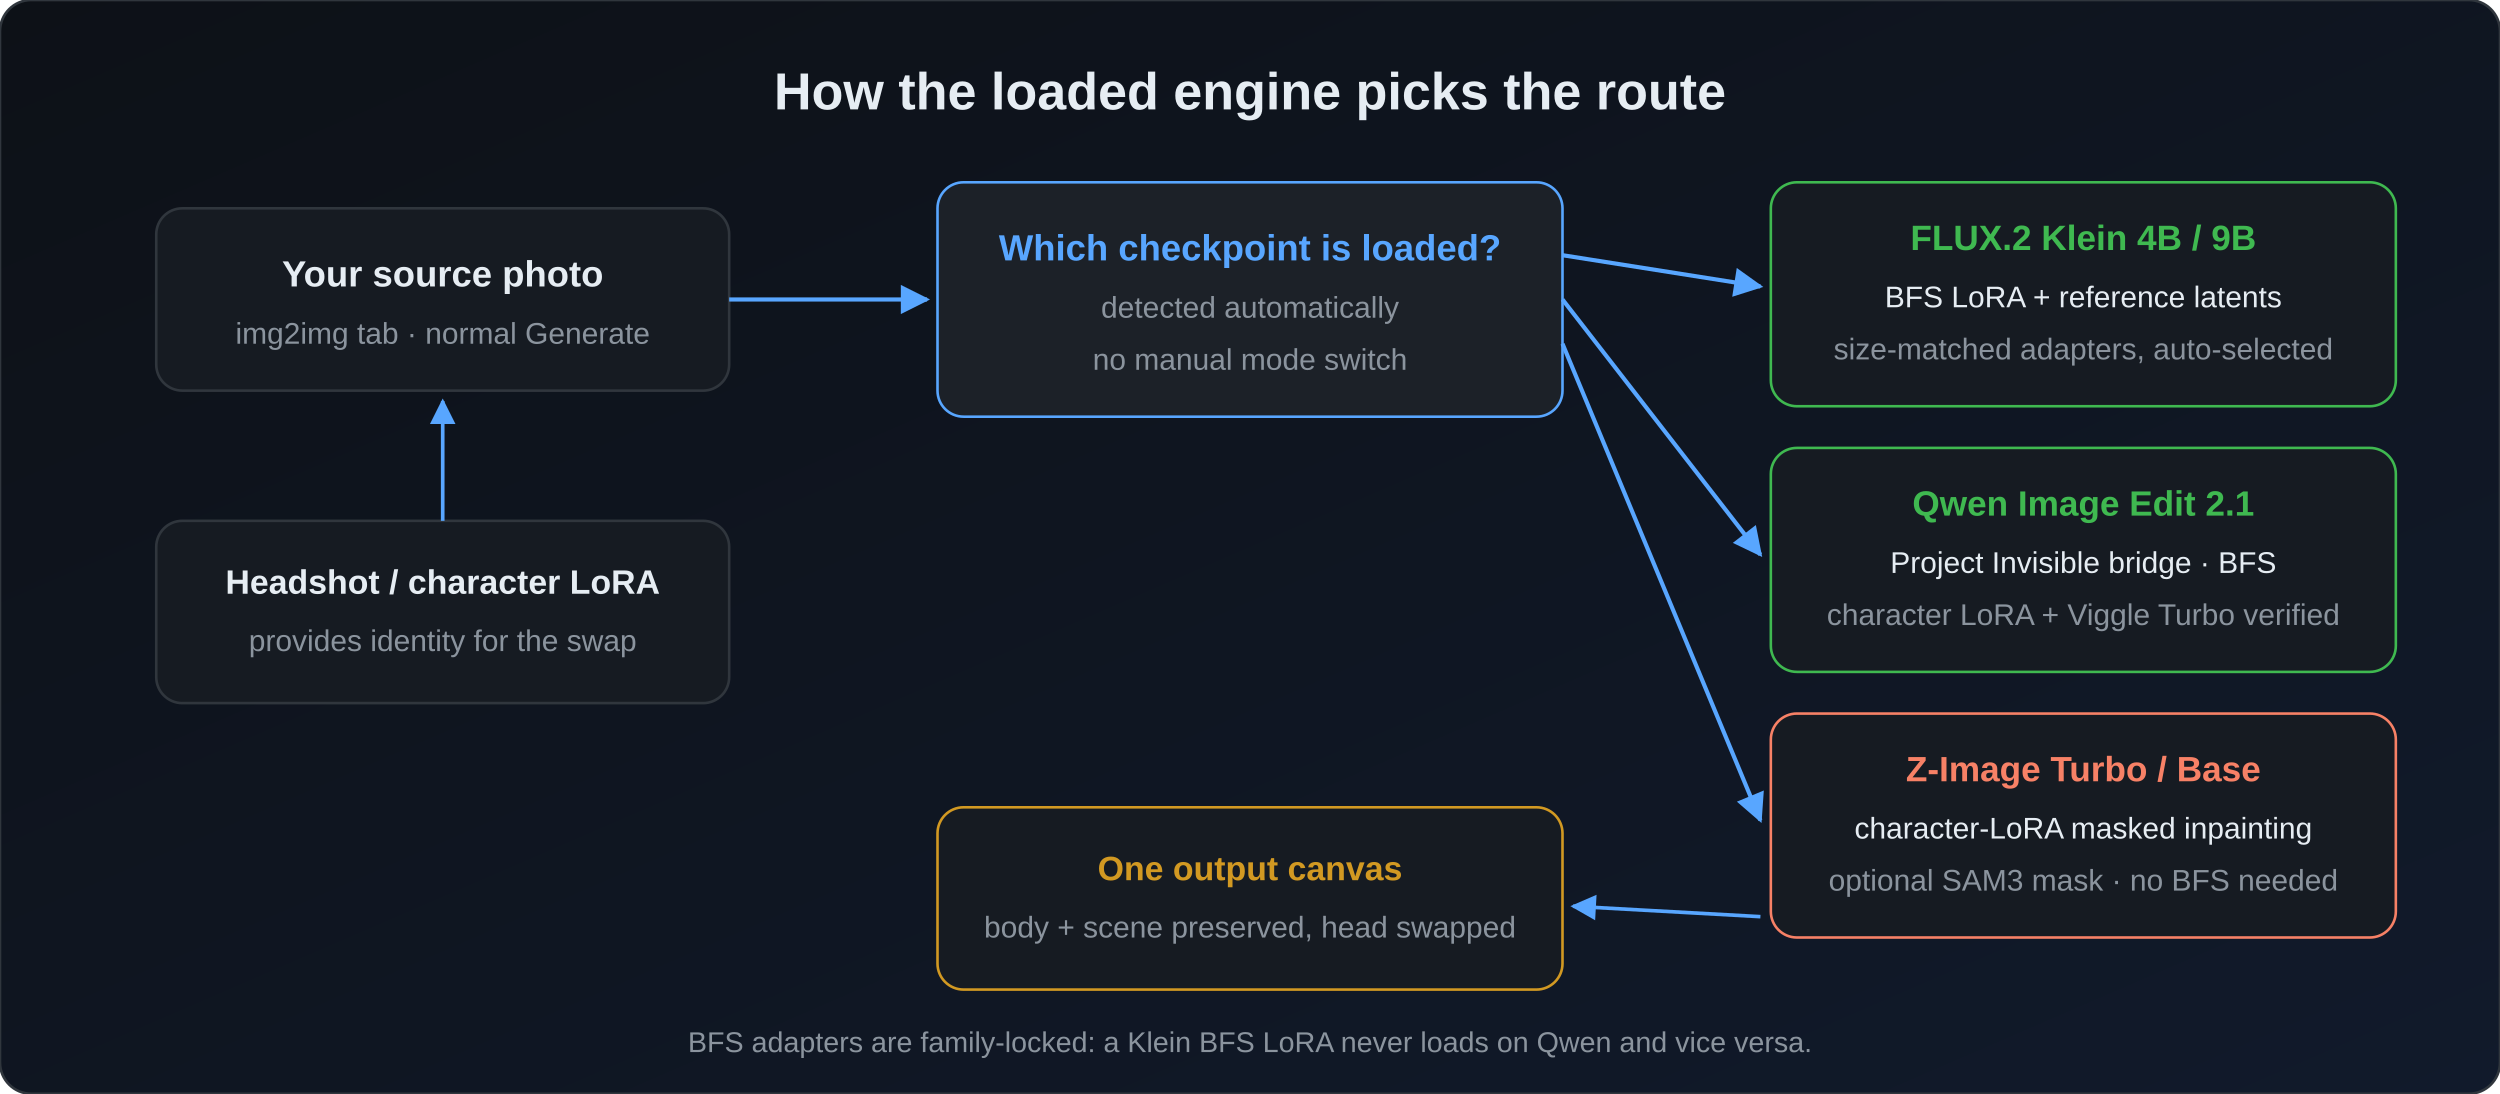
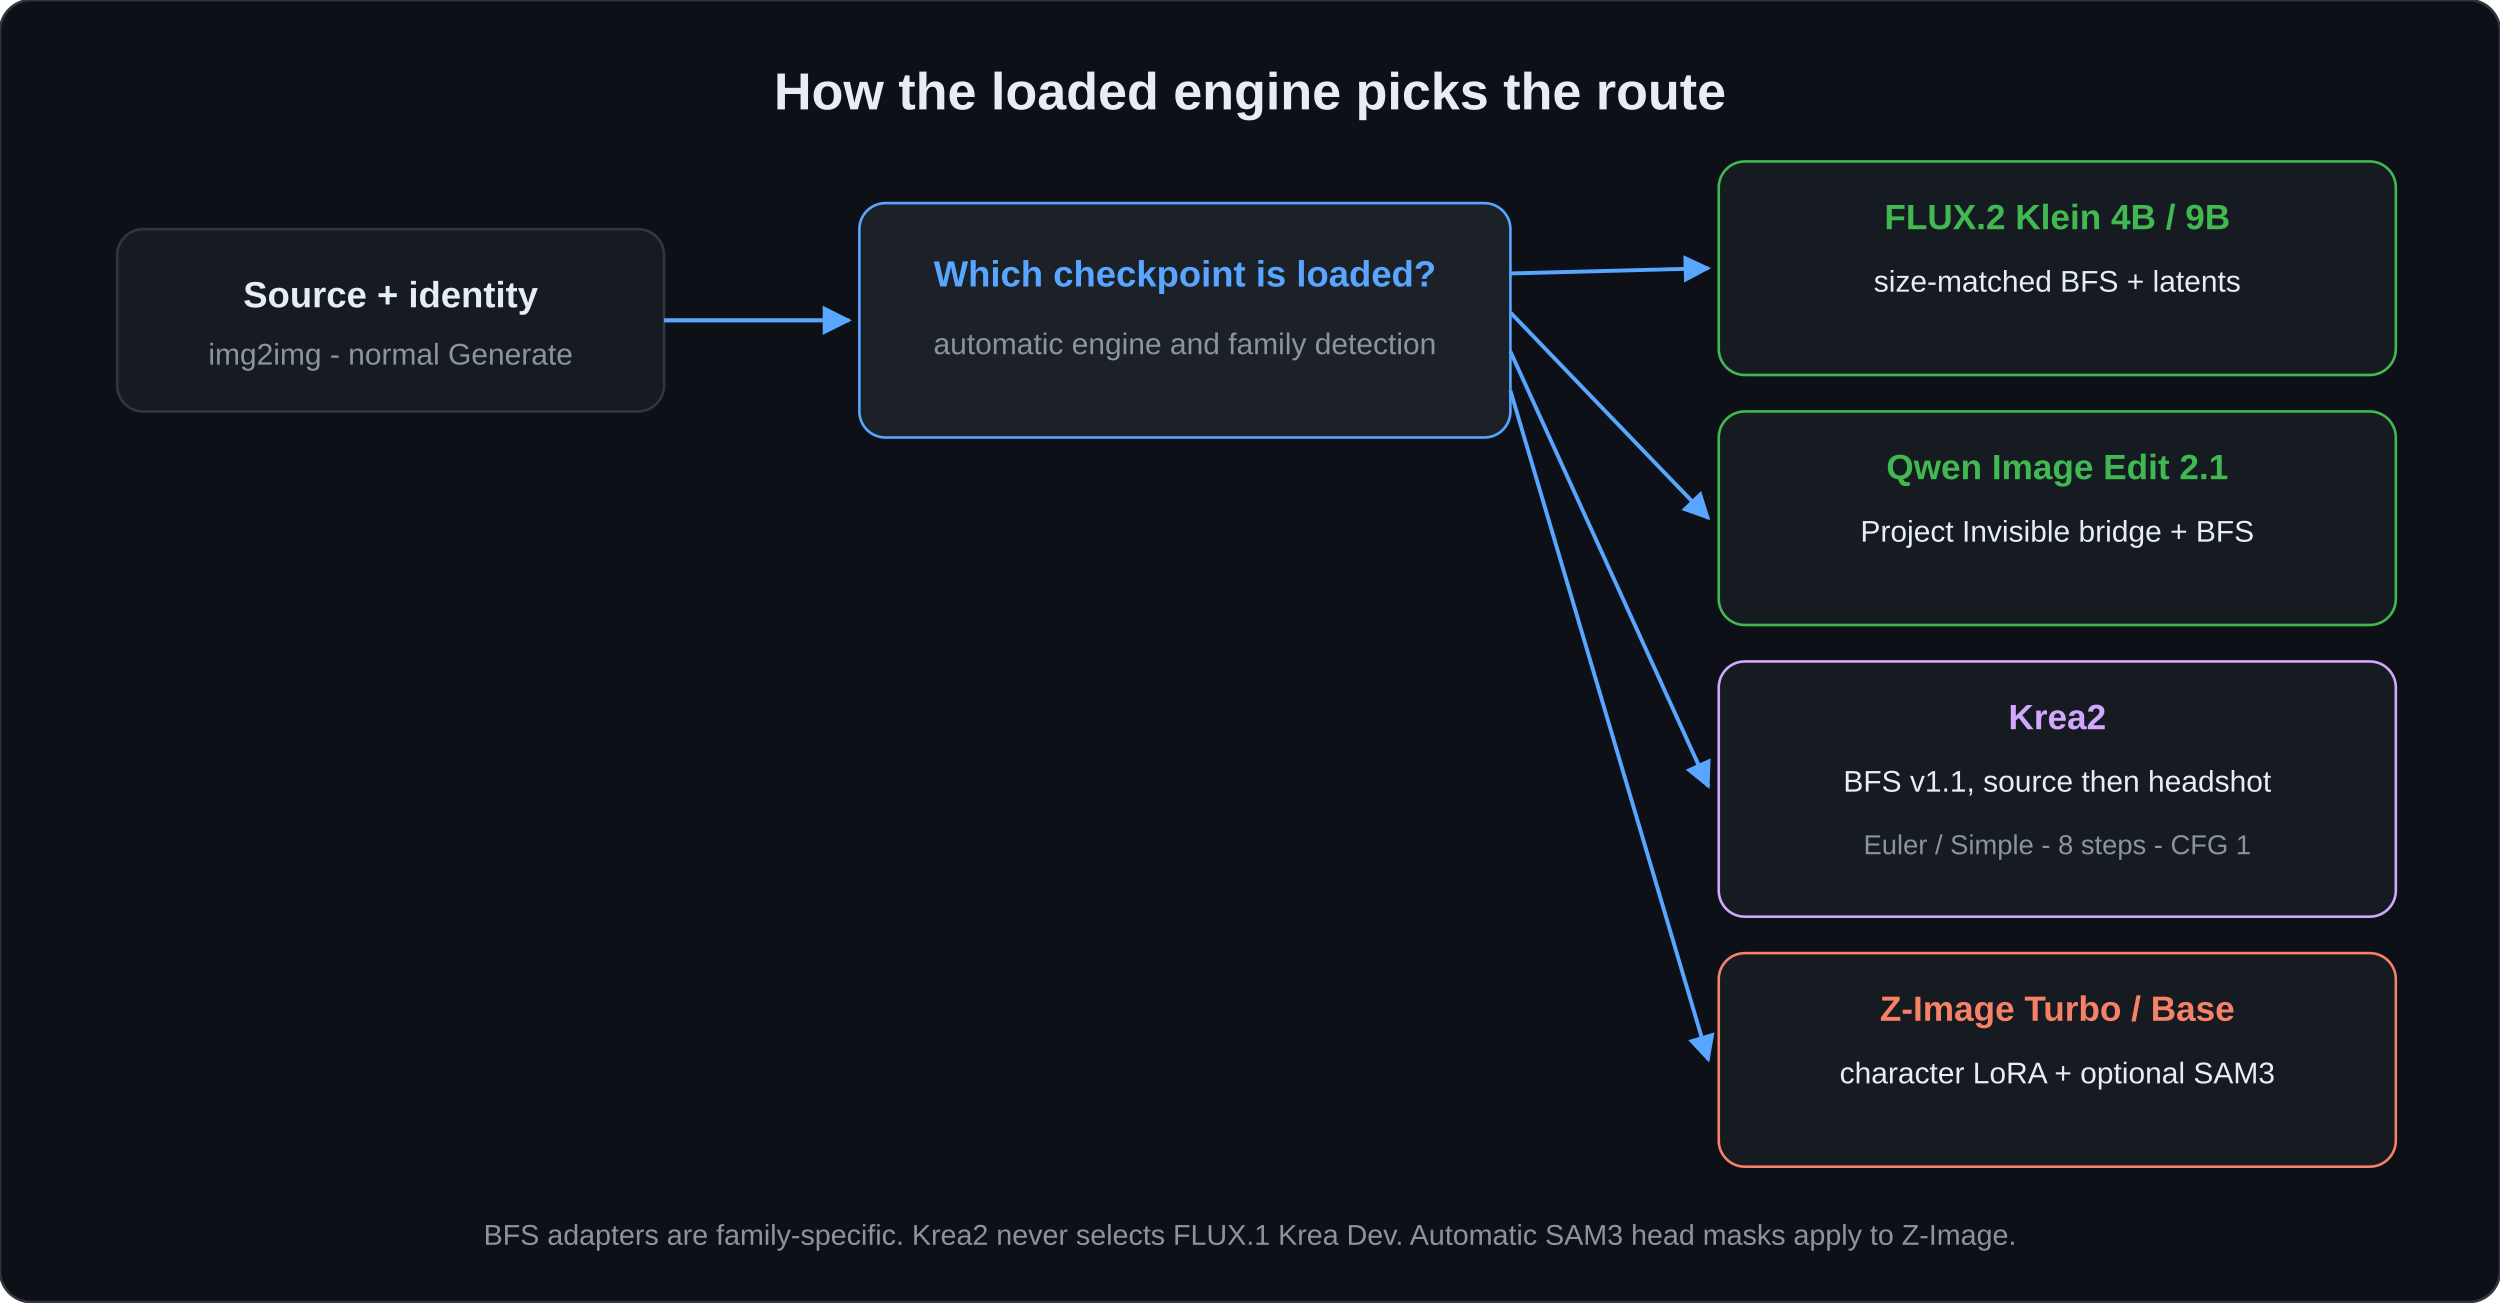
- <svg xmlns="http://www.w3.org/2000/svg" viewBox="0 0 960 420" role="img" aria-labelledby="title desc" font-family="Segoe UI,Arial,sans-serif">
+ <svg xmlns="http://www.w3.org/2000/svg" viewBox="0 0 960 500" role="img" aria-labelledby="title desc" font-family="Segoe UI,Arial,sans-serif">
  <defs>
-     <linearGradient id="bg2" x1="0" y1="0" x2="1" y2="1">
-       <stop offset="0" stop-color="#0d1117" />
-       <stop offset="1" stop-color="#111a2b" />
-     </linearGradient>
-     <marker id="arrow" viewBox="0 0 10 10" refX="9" refY="5" markerWidth="7" markerHeight="7" orient="auto-start-reverse">
-       <path d="M 0 0 L 10 5 L 0 10 z" fill="#58a6ff" />
+     <marker id="a" viewBox="0 0 10 10" refX="9" refY="5" markerWidth="7" markerHeight="7" orient="auto">
+       <path d="M0 0L10 5L0 10z" fill="#58a6ff" />
    </marker>
  </defs>
-   <rect width="960" height="420" rx="12" fill="url(#bg2)" stroke="#30363d" />
+   <rect width="960" height="500" rx="12" fill="#0d1117" stroke="#30363d" />
  <text x="480" y="42" text-anchor="middle" font-size="20" font-weight="700" fill="#e6edf3">How the loaded engine picks the route</text>
-   <rect x="60" y="80" width="220" height="70" rx="10" fill="#161b22" stroke="#30363d" />
-   <text x="170" y="110" text-anchor="middle" font-size="14" font-weight="600" fill="#e6edf3">Your source photo</text>
-   <text x="170" y="132" text-anchor="middle" font-size="11.5" fill="#8b949e">img2img tab · normal Generate</text>
-   <rect x="360" y="70" width="240" height="90" rx="10" fill="#1c2128" stroke="#58a6ff" />
-   <text x="480" y="100" text-anchor="middle" font-size="14" font-weight="600" fill="#58a6ff">Which checkpoint is loaded?</text>
-   <text x="480" y="122" text-anchor="middle" font-size="11.5" fill="#8b949e">detected automatically</text>
-   <text x="480" y="142" text-anchor="middle" font-size="11.5" fill="#8b949e">no manual mode switch</text>
-   <line x1="280" y1="115" x2="356" y2="115" stroke="#58a6ff" stroke-width="1.6" marker-end="url(#arrow)" />
-   <rect x="680" y="70" width="240" height="86" rx="10" fill="#161b22" stroke="#3fb950" />
-   <text x="800" y="96" text-anchor="middle" font-size="13.5" font-weight="700" fill="#3fb950">FLUX.2 Klein 4B / 9B</text>
-   <text x="800" y="118" text-anchor="middle" font-size="11.5" fill="#e6edf3">BFS LoRA + reference latents</text>
-   <text x="800" y="138" text-anchor="middle" font-size="11.5" fill="#8b949e">size-matched adapters, auto-selected</text>
-   <rect x="680" y="172" width="240" height="86" rx="10" fill="#161b22" stroke="#3fb950" />
-   <text x="800" y="198" text-anchor="middle" font-size="13.5" font-weight="700" fill="#3fb950">Qwen Image Edit 2.1</text>
-   <text x="800" y="220" text-anchor="middle" font-size="11.5" fill="#e6edf3">Project Invisible bridge · BFS</text>
-   <text x="800" y="240" text-anchor="middle" font-size="11.5" fill="#8b949e">character LoRA + Viggle Turbo verified</text>
-   <rect x="680" y="274" width="240" height="86" rx="10" fill="#161b22" stroke="#f78166" />
-   <text x="800" y="300" text-anchor="middle" font-size="13.5" font-weight="700" fill="#f78166">Z-Image Turbo / Base</text>
-   <text x="800" y="322" text-anchor="middle" font-size="11.5" fill="#e6edf3">character-LoRA masked inpainting</text>
-   <text x="800" y="342" text-anchor="middle" font-size="11.5" fill="#8b949e">optional SAM3 mask · no BFS needed</text>
-   <line x1="600" y1="98" x2="676" y2="110" stroke="#58a6ff" stroke-width="1.6" marker-end="url(#arrow)" />
-   <line x1="600" y1="115" x2="676" y2="213" stroke="#58a6ff" stroke-width="1.6" marker-end="url(#arrow)" />
-   <line x1="600" y1="132" x2="676" y2="315" stroke="#58a6ff" stroke-width="1.6" marker-end="url(#arrow)" />
-   <rect x="60" y="200" width="220" height="70" rx="10" fill="#161b22" stroke="#30363d" />
-   <text x="170" y="228" text-anchor="middle" font-size="13" font-weight="600" fill="#e6edf3">Headshot / character LoRA</text>
-   <text x="170" y="250" text-anchor="middle" font-size="11.5" fill="#8b949e">provides identity for the swap</text>
-   <line x1="170" y1="200" x2="170" y2="154" stroke="#58a6ff" stroke-width="1.4" marker-end="url(#arrow)" />
-   <rect x="360" y="310" width="240" height="70" rx="10" fill="#161b22" stroke="#d29922" />
-   <text x="480" y="338" text-anchor="middle" font-size="13" font-weight="600" fill="#d29922">One output canvas</text>
-   <text x="480" y="360" text-anchor="middle" font-size="11.5" fill="#8b949e">body + scene preserved, head swapped</text>
-   <line x1="676" y1="352" x2="604" y2="348" stroke="#58a6ff" stroke-width="1.4" marker-end="url(#arrow)" />
-   <text x="480" y="404" text-anchor="middle" font-size="11" fill="#8b949e">BFS adapters are family-locked: a Klein BFS LoRA never loads on Qwen and vice versa.</text>
+   <rect x="45" y="88" width="210" height="70" rx="10" fill="#161b22" stroke="#30363d" />
+   <text x="150" y="118" text-anchor="middle" font-size="14" font-weight="600" fill="#e6edf3">Source + identity</text>
+   <text x="150" y="140" text-anchor="middle" font-size="11.5" fill="#8b949e">img2img - normal Generate</text>
+   <rect x="330" y="78" width="250" height="90" rx="10" fill="#1c2128" stroke="#58a6ff" />
+   <text x="455" y="110" text-anchor="middle" font-size="14" font-weight="600" fill="#58a6ff">Which checkpoint is loaded?</text>
+   <text x="455" y="136" text-anchor="middle" font-size="11.5" fill="#8b949e">automatic engine and family detection</text>
+   <line x1="255" y1="123" x2="326" y2="123" stroke="#58a6ff" stroke-width="1.6" marker-end="url(#a)" />
+   <g fill="#161b22">
+     <rect x="660" y="62" width="260" height="82" rx="10" stroke="#3fb950" />
+     <rect x="660" y="158" width="260" height="82" rx="10" stroke="#3fb950" />
+     <rect x="660" y="254" width="260" height="98" rx="10" stroke="#d2a8ff" />
+     <rect x="660" y="366" width="260" height="82" rx="10" stroke="#f78166" />
+   </g>
+   <g text-anchor="middle">
+     <text x="790" y="88" font-size="13.5" font-weight="700" fill="#3fb950">FLUX.2 Klein 4B / 9B</text>
+     <text x="790" y="112" font-size="11.5" fill="#e6edf3">size-matched BFS + latents</text>
+     <text x="790" y="184" font-size="13.5" font-weight="700" fill="#3fb950">Qwen Image Edit 2.1</text>
+     <text x="790" y="208" font-size="11.5" fill="#e6edf3">Project Invisible bridge + BFS</text>
+     <text x="790" y="280" font-size="13.5" font-weight="700" fill="#d2a8ff">Krea2</text>
+     <text x="790" y="304" font-size="11.5" fill="#e6edf3">BFS v1.1, source then headshot</text>
+     <text x="790" y="328" font-size="10.5" fill="#8b949e">Euler / Simple - 8 steps - CFG 1</text>
+     <text x="790" y="392" font-size="13.5" font-weight="700" fill="#f78166">Z-Image Turbo / Base</text>
+     <text x="790" y="416" font-size="11.5" fill="#e6edf3">character LoRA + optional SAM3</text>
+   </g>
+   <g stroke="#58a6ff" stroke-width="1.5" marker-end="url(#a)">
+     <line x1="580" y1="105" x2="656" y2="103" />
+     <line x1="580" y1="120" x2="656" y2="199" />
+     <line x1="580" y1="135" x2="656" y2="302" />
+     <line x1="580" y1="150" x2="656" y2="407" />
+   </g>
+   <text x="480" y="478" text-anchor="middle" font-size="11" fill="#8b949e">BFS adapters are family-specific. Krea2 never selects FLUX.1 Krea Dev. Automatic SAM3 head masks apply to Z-Image.</text>
</svg>
